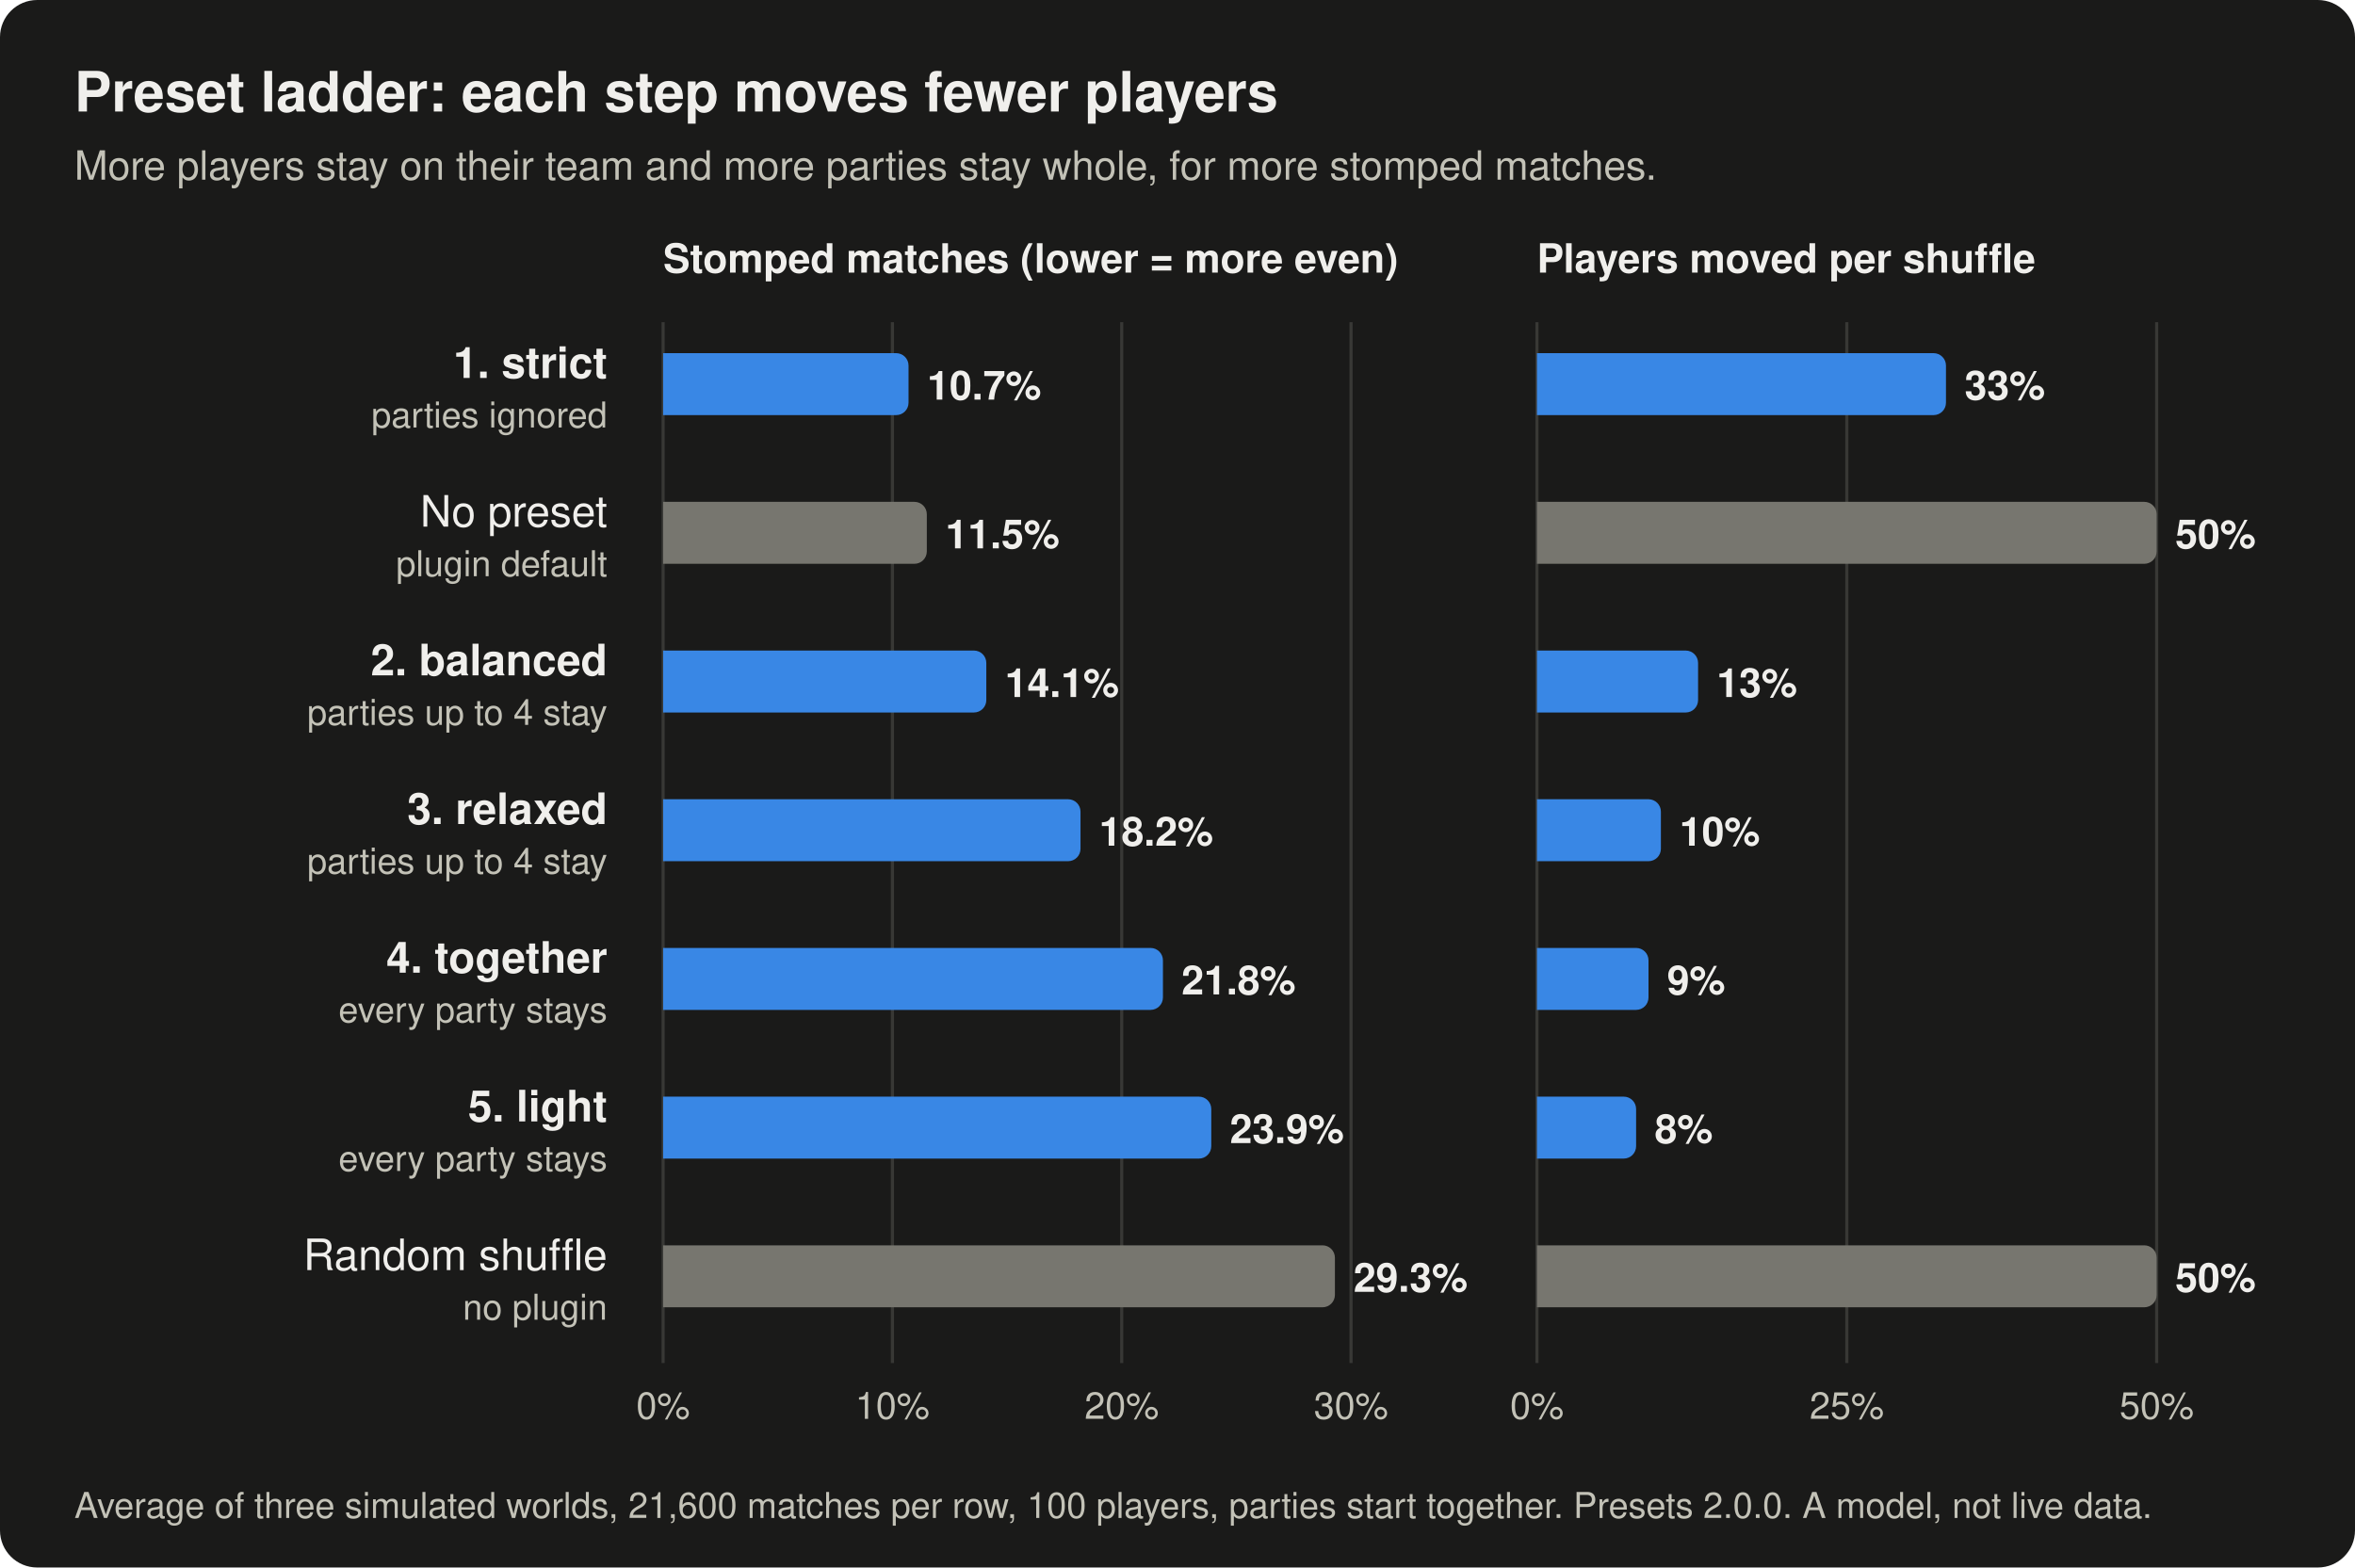
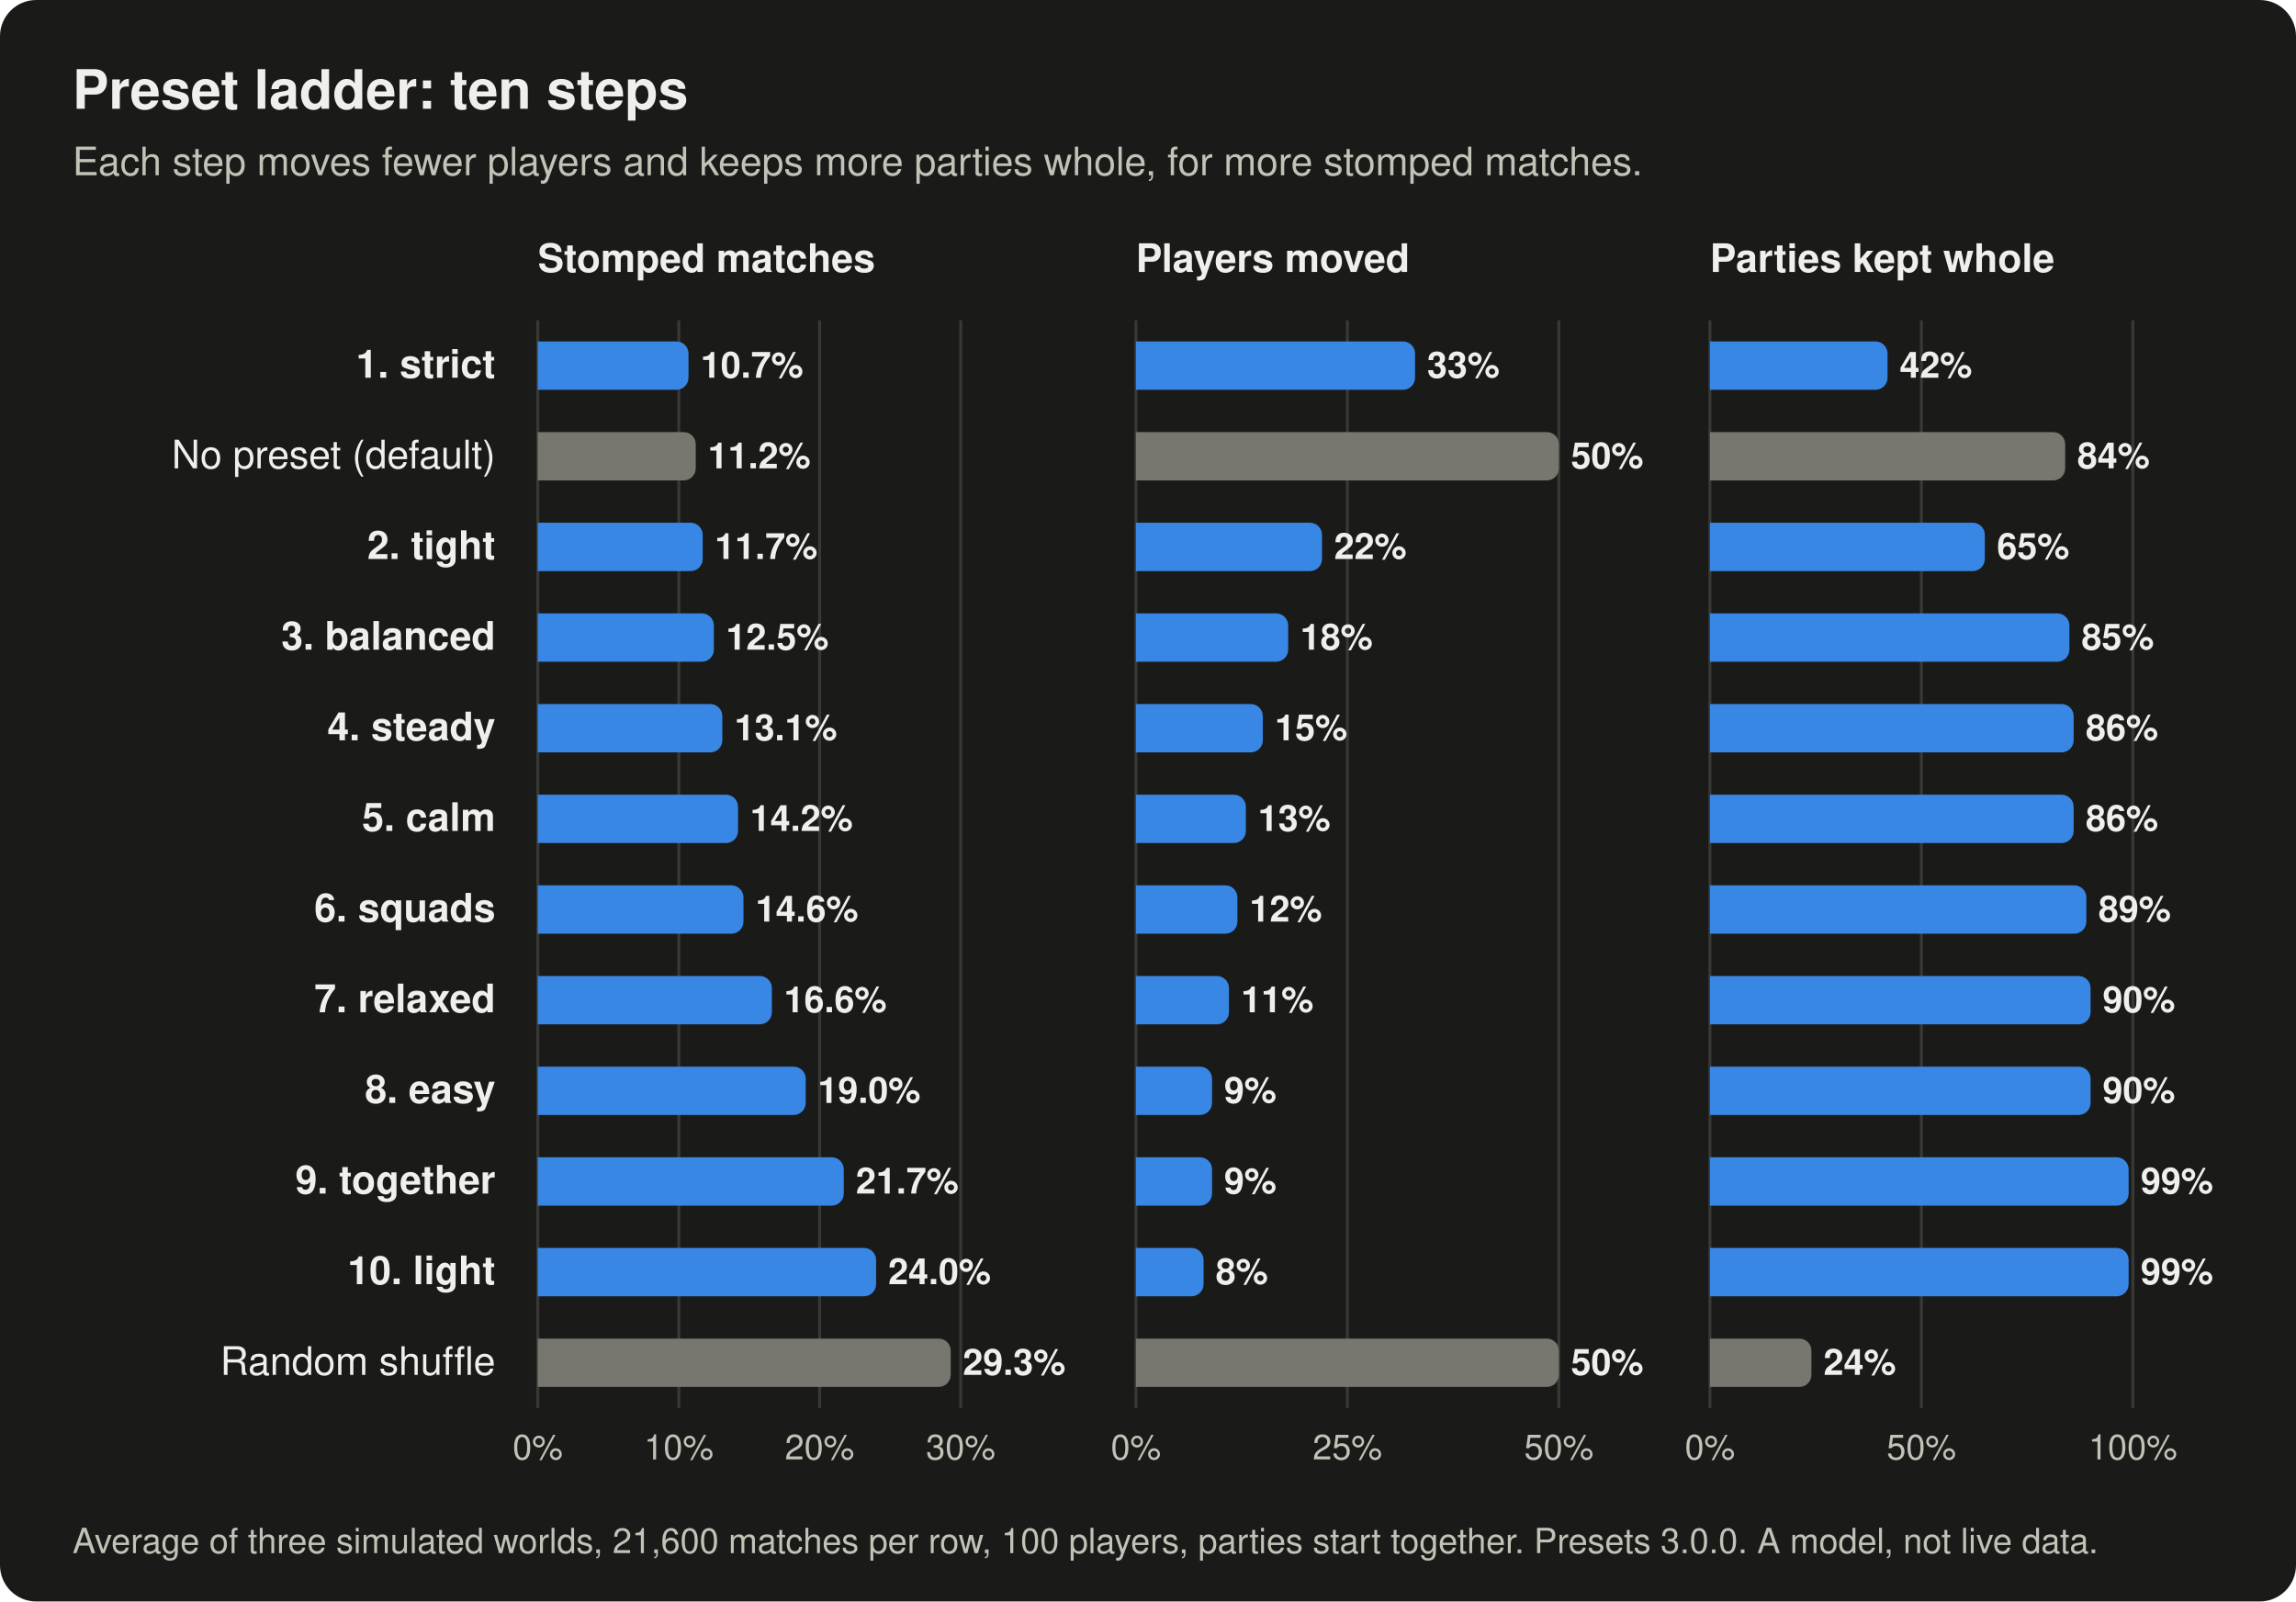
- <svg xmlns="http://www.w3.org/2000/svg" viewBox="0 0 760 506" width="760" height="506" role="img" aria-labelledby="t d" font-family="-apple-system, 'Segoe UI', Helvetica, Arial, sans-serif">
-   <rect width="760" height="506" rx="12" fill="#1a1a19" />
-   <text x="24" y="36" font-size="18" font-weight="600" fill="#f0efec">Preset ladder: each step moves fewer players</text>
-   <text x="24" y="58" font-size="13" fill="#c3c2b7">More players stay on their team and more parties stay whole, for more stomped matches.</text>
-   <text x="214.0" y="88" font-size="13" font-weight="600" fill="#f0efec">Stomped matches (lower = more even)</text>
-   <line x1="214.0" y1="104" x2="214.0" y2="440" stroke="#383835" stroke-width="1" />
-   <text x="214.0" y="458" font-size="12" text-anchor="middle" fill="#c3c2b7">0%</text>
-   <line x1="288.0" y1="104" x2="288.0" y2="440" stroke="#383835" stroke-width="1" />
-   <text x="288.0" y="458" font-size="12" text-anchor="middle" fill="#c3c2b7">10%</text>
-   <line x1="362.0" y1="104" x2="362.0" y2="440" stroke="#383835" stroke-width="1" />
-   <text x="362.0" y="458" font-size="12" text-anchor="middle" fill="#c3c2b7">20%</text>
-   <line x1="436.0" y1="104" x2="436.0" y2="440" stroke="#383835" stroke-width="1" />
-   <text x="436.0" y="458" font-size="12" text-anchor="middle" fill="#c3c2b7">30%</text>
-   <path d="M214.0 114 h75.2 a4 4 0 0 1 4 4 v12 a4 4 0 0 1 -4 4 h-75.2 z" fill="#3987e5" />
-   <text x="299.2" y="129" font-size="13" font-weight="600" fill="#f0efec">10.7%</text>
-   <path d="M214.0 162 h81.1 a4 4 0 0 1 4 4 v12 a4 4 0 0 1 -4 4 h-81.1 z" fill="#77766f" />
-   <text x="305.1" y="177" font-size="13" font-weight="600" fill="#f0efec">11.5%</text>
-   <path d="M214.0 210 h100.3 a4 4 0 0 1 4 4 v12 a4 4 0 0 1 -4 4 h-100.3 z" fill="#3987e5" />
-   <text x="324.3" y="225" font-size="13" font-weight="600" fill="#f0efec">14.1%</text>
-   <path d="M214.0 258 h130.7 a4 4 0 0 1 4 4 v12 a4 4 0 0 1 -4 4 h-130.7 z" fill="#3987e5" />
-   <text x="354.7" y="273" font-size="13" font-weight="600" fill="#f0efec">18.2%</text>
-   <path d="M214.0 306 h157.3 a4 4 0 0 1 4 4 v12 a4 4 0 0 1 -4 4 h-157.3 z" fill="#3987e5" />
-   <text x="381.3" y="321" font-size="13" font-weight="600" fill="#f0efec">21.8%</text>
-   <path d="M214.0 354 h172.9 a4 4 0 0 1 4 4 v12 a4 4 0 0 1 -4 4 h-172.9 z" fill="#3987e5" />
-   <text x="396.9" y="369" font-size="13" font-weight="600" fill="#f0efec">23.9%</text>
-   <path d="M214.0 402 h212.8 a4 4 0 0 1 4 4 v12 a4 4 0 0 1 -4 4 h-212.8 z" fill="#77766f" />
-   <text x="436.8" y="417" font-size="13" font-weight="600" fill="#f0efec">29.3%</text>
-   <text x="496.0" y="88" font-size="13" font-weight="600" fill="#f0efec">Players moved per shuffle</text>
-   <line x1="496.0" y1="104" x2="496.0" y2="440" stroke="#383835" stroke-width="1" />
-   <text x="496.0" y="458" font-size="12" text-anchor="middle" fill="#c3c2b7">0%</text>
-   <line x1="596.0" y1="104" x2="596.0" y2="440" stroke="#383835" stroke-width="1" />
-   <text x="596.0" y="458" font-size="12" text-anchor="middle" fill="#c3c2b7">25%</text>
-   <line x1="696.0" y1="104" x2="696.0" y2="440" stroke="#383835" stroke-width="1" />
-   <text x="696.0" y="458" font-size="12" text-anchor="middle" fill="#c3c2b7">50%</text>
-   <path d="M496.0 114 h128.0 a4 4 0 0 1 4 4 v12 a4 4 0 0 1 -4 4 h-128.0 z" fill="#3987e5" />
-   <text x="634.0" y="129" font-size="13" font-weight="600" fill="#f0efec">33%</text>
-   <path d="M496.0 162 h196.0 a4 4 0 0 1 4 4 v12 a4 4 0 0 1 -4 4 h-196.0 z" fill="#77766f" />
-   <text x="702.0" y="177" font-size="13" font-weight="600" fill="#f0efec">50%</text>
-   <path d="M496.0 210 h48.0 a4 4 0 0 1 4 4 v12 a4 4 0 0 1 -4 4 h-48.0 z" fill="#3987e5" />
-   <text x="554.0" y="225" font-size="13" font-weight="600" fill="#f0efec">13%</text>
-   <path d="M496.0 258 h36.0 a4 4 0 0 1 4 4 v12 a4 4 0 0 1 -4 4 h-36.0 z" fill="#3987e5" />
-   <text x="542.0" y="273" font-size="13" font-weight="600" fill="#f0efec">10%</text>
-   <path d="M496.0 306 h32.0 a4 4 0 0 1 4 4 v12 a4 4 0 0 1 -4 4 h-32.0 z" fill="#3987e5" />
-   <text x="538.0" y="321" font-size="13" font-weight="600" fill="#f0efec">9%</text>
-   <path d="M496.0 354 h28.0 a4 4 0 0 1 4 4 v12 a4 4 0 0 1 -4 4 h-28.0 z" fill="#3987e5" />
-   <text x="534.0" y="369" font-size="13" font-weight="600" fill="#f0efec">8%</text>
-   <path d="M496.0 402 h196.0 a4 4 0 0 1 4 4 v12 a4 4 0 0 1 -4 4 h-196.0 z" fill="#77766f" />
-   <text x="702.0" y="417" font-size="13" font-weight="600" fill="#f0efec">50%</text>
-   <text x="196" y="122" font-size="14" font-weight="600" text-anchor="end" fill="#f0efec">1. strict</text>
-   <text x="196" y="138" font-size="11.5" text-anchor="end" fill="#c3c2b7">parties ignored</text>
-   <text x="196" y="170" font-size="14" font-weight="400" text-anchor="end" fill="#f0efec">No preset</text>
-   <text x="196" y="186" font-size="11.5" text-anchor="end" fill="#c3c2b7">plugin default</text>
-   <text x="196" y="218" font-size="14" font-weight="600" text-anchor="end" fill="#f0efec">2. balanced</text>
-   <text x="196" y="234" font-size="11.5" text-anchor="end" fill="#c3c2b7">parties up to 4 stay</text>
-   <text x="196" y="266" font-size="14" font-weight="600" text-anchor="end" fill="#f0efec">3. relaxed</text>
-   <text x="196" y="282" font-size="11.5" text-anchor="end" fill="#c3c2b7">parties up to 4 stay</text>
-   <text x="196" y="314" font-size="14" font-weight="600" text-anchor="end" fill="#f0efec">4. together</text>
-   <text x="196" y="330" font-size="11.5" text-anchor="end" fill="#c3c2b7">every party stays</text>
-   <text x="196" y="362" font-size="14" font-weight="600" text-anchor="end" fill="#f0efec">5. light</text>
-   <text x="196" y="378" font-size="11.5" text-anchor="end" fill="#c3c2b7">every party stays</text>
-   <text x="196" y="410" font-size="14" font-weight="400" text-anchor="end" fill="#f0efec">Random shuffle</text>
-   <text x="196" y="426" font-size="11.5" text-anchor="end" fill="#c3c2b7">no plugin</text>
-   <text x="24" y="490" font-size="11.5" fill="#c3c2b7">Average of three simulated worlds, 21,600 matches per row, 100 players, parties start together. Presets 2.0.0. A model, not live data.</text>
+ <svg xmlns="http://www.w3.org/2000/svg" viewBox="0 0 760 530" width="760" height="530" role="img" aria-labelledby="t d" font-family="-apple-system, 'Segoe UI', Helvetica, Arial, sans-serif">
+   <rect width="760" height="530" rx="12" fill="#1a1a19" />
+   <text x="24" y="36" font-size="18" font-weight="600" fill="#f0efec">Preset ladder: ten steps</text>
+   <text x="24" y="58" font-size="13" fill="#c3c2b7">Each step moves fewer players and keeps more parties whole, for more stomped matches.</text>
+   <text x="178.0" y="90" font-size="13" font-weight="600" fill="#f0efec">Stomped matches</text>
+   <line x1="178.0" y1="106" x2="178.0" y2="466" stroke="#383835" stroke-width="1" />
+   <text x="178.0" y="483" font-size="11.5" text-anchor="middle" fill="#c3c2b7">0%</text>
+   <line x1="224.7" y1="106" x2="224.7" y2="466" stroke="#383835" stroke-width="1" />
+   <text x="224.7" y="483" font-size="11.5" text-anchor="middle" fill="#c3c2b7">10%</text>
+   <line x1="271.3" y1="106" x2="271.3" y2="466" stroke="#383835" stroke-width="1" />
+   <text x="271.3" y="483" font-size="11.5" text-anchor="middle" fill="#c3c2b7">20%</text>
+   <line x1="318.0" y1="106" x2="318.0" y2="466" stroke="#383835" stroke-width="1" />
+   <text x="318.0" y="483" font-size="11.5" text-anchor="middle" fill="#c3c2b7">30%</text>
+   <path d="M178.0 113 h45.9 a4 4 0 0 1 4 4 v8 a4 4 0 0 1 -4 4 h-45.9 z" fill="#3987e5" />
+   <text x="231.9" y="125" font-size="12" font-weight="600" fill="#f0efec">10.7%</text>
+   <path d="M178.0 143 h48.3 a4 4 0 0 1 4 4 v8 a4 4 0 0 1 -4 4 h-48.3 z" fill="#77766f" />
+   <text x="234.3" y="155" font-size="12" font-weight="600" fill="#f0efec">11.2%</text>
+   <path d="M178.0 173 h50.6 a4 4 0 0 1 4 4 v8 a4 4 0 0 1 -4 4 h-50.6 z" fill="#3987e5" />
+   <text x="236.6" y="185" font-size="12" font-weight="600" fill="#f0efec">11.7%</text>
+   <path d="M178.0 203 h54.3 a4 4 0 0 1 4 4 v8 a4 4 0 0 1 -4 4 h-54.3 z" fill="#3987e5" />
+   <text x="240.3" y="215" font-size="12" font-weight="600" fill="#f0efec">12.5%</text>
+   <path d="M178.0 233 h57.1 a4 4 0 0 1 4 4 v8 a4 4 0 0 1 -4 4 h-57.1 z" fill="#3987e5" />
+   <text x="243.1" y="245" font-size="12" font-weight="600" fill="#f0efec">13.1%</text>
+   <path d="M178.0 263 h62.3 a4 4 0 0 1 4 4 v8 a4 4 0 0 1 -4 4 h-62.3 z" fill="#3987e5" />
+   <text x="248.3" y="275" font-size="12" font-weight="600" fill="#f0efec">14.2%</text>
+   <path d="M178.0 293 h64.1 a4 4 0 0 1 4 4 v8 a4 4 0 0 1 -4 4 h-64.1 z" fill="#3987e5" />
+   <text x="250.1" y="305" font-size="12" font-weight="600" fill="#f0efec">14.6%</text>
+   <path d="M178.0 323 h73.5 a4 4 0 0 1 4 4 v8 a4 4 0 0 1 -4 4 h-73.5 z" fill="#3987e5" />
+   <text x="259.5" y="335" font-size="12" font-weight="600" fill="#f0efec">16.6%</text>
+   <path d="M178.0 353 h84.7 a4 4 0 0 1 4 4 v8 a4 4 0 0 1 -4 4 h-84.7 z" fill="#3987e5" />
+   <text x="270.7" y="365" font-size="12" font-weight="600" fill="#f0efec">19.0%</text>
+   <path d="M178.0 383 h97.3 a4 4 0 0 1 4 4 v8 a4 4 0 0 1 -4 4 h-97.3 z" fill="#3987e5" />
+   <text x="283.3" y="395" font-size="12" font-weight="600" fill="#f0efec">21.7%</text>
+   <path d="M178.0 413 h108.0 a4 4 0 0 1 4 4 v8 a4 4 0 0 1 -4 4 h-108.0 z" fill="#3987e5" />
+   <text x="294.0" y="425" font-size="12" font-weight="600" fill="#f0efec">24.0%</text>
+   <path d="M178.0 443 h132.7 a4 4 0 0 1 4 4 v8 a4 4 0 0 1 -4 4 h-132.7 z" fill="#77766f" />
+   <text x="318.7" y="455" font-size="12" font-weight="600" fill="#f0efec">29.3%</text>
+   <text x="376.0" y="90" font-size="13" font-weight="600" fill="#f0efec">Players moved</text>
+   <line x1="376.0" y1="106" x2="376.0" y2="466" stroke="#383835" stroke-width="1" />
+   <text x="376.0" y="483" font-size="11.5" text-anchor="middle" fill="#c3c2b7">0%</text>
+   <line x1="446.0" y1="106" x2="446.0" y2="466" stroke="#383835" stroke-width="1" />
+   <text x="446.0" y="483" font-size="11.5" text-anchor="middle" fill="#c3c2b7">25%</text>
+   <line x1="516.0" y1="106" x2="516.0" y2="466" stroke="#383835" stroke-width="1" />
+   <text x="516.0" y="483" font-size="11.5" text-anchor="middle" fill="#c3c2b7">50%</text>
+   <path d="M376.0 113 h88.4 a4 4 0 0 1 4 4 v8 a4 4 0 0 1 -4 4 h-88.4 z" fill="#3987e5" />
+   <text x="472.4" y="125" font-size="12" font-weight="600" fill="#f0efec">33%</text>
+   <path d="M376.0 143 h136.0 a4 4 0 0 1 4 4 v8 a4 4 0 0 1 -4 4 h-136.0 z" fill="#77766f" />
+   <text x="520.0" y="155" font-size="12" font-weight="600" fill="#f0efec">50%</text>
+   <path d="M376.0 173 h57.6 a4 4 0 0 1 4 4 v8 a4 4 0 0 1 -4 4 h-57.6 z" fill="#3987e5" />
+   <text x="441.6" y="185" font-size="12" font-weight="600" fill="#f0efec">22%</text>
+   <path d="M376.0 203 h46.4 a4 4 0 0 1 4 4 v8 a4 4 0 0 1 -4 4 h-46.4 z" fill="#3987e5" />
+   <text x="430.4" y="215" font-size="12" font-weight="600" fill="#f0efec">18%</text>
+   <path d="M376.0 233 h38.0 a4 4 0 0 1 4 4 v8 a4 4 0 0 1 -4 4 h-38.0 z" fill="#3987e5" />
+   <text x="422.0" y="245" font-size="12" font-weight="600" fill="#f0efec">15%</text>
+   <path d="M376.0 263 h32.4 a4 4 0 0 1 4 4 v8 a4 4 0 0 1 -4 4 h-32.4 z" fill="#3987e5" />
+   <text x="416.4" y="275" font-size="12" font-weight="600" fill="#f0efec">13%</text>
+   <path d="M376.0 293 h29.6 a4 4 0 0 1 4 4 v8 a4 4 0 0 1 -4 4 h-29.6 z" fill="#3987e5" />
+   <text x="413.6" y="305" font-size="12" font-weight="600" fill="#f0efec">12%</text>
+   <path d="M376.0 323 h26.8 a4 4 0 0 1 4 4 v8 a4 4 0 0 1 -4 4 h-26.8 z" fill="#3987e5" />
+   <text x="410.8" y="335" font-size="12" font-weight="600" fill="#f0efec">11%</text>
+   <path d="M376.0 353 h21.2 a4 4 0 0 1 4 4 v8 a4 4 0 0 1 -4 4 h-21.2 z" fill="#3987e5" />
+   <text x="405.2" y="365" font-size="12" font-weight="600" fill="#f0efec">9%</text>
+   <path d="M376.0 383 h21.2 a4 4 0 0 1 4 4 v8 a4 4 0 0 1 -4 4 h-21.2 z" fill="#3987e5" />
+   <text x="405.2" y="395" font-size="12" font-weight="600" fill="#f0efec">9%</text>
+   <path d="M376.0 413 h18.4 a4 4 0 0 1 4 4 v8 a4 4 0 0 1 -4 4 h-18.4 z" fill="#3987e5" />
+   <text x="402.4" y="425" font-size="12" font-weight="600" fill="#f0efec">8%</text>
+   <path d="M376.0 443 h136.0 a4 4 0 0 1 4 4 v8 a4 4 0 0 1 -4 4 h-136.0 z" fill="#77766f" />
+   <text x="520.0" y="455" font-size="12" font-weight="600" fill="#f0efec">50%</text>
+   <text x="566.0" y="90" font-size="13" font-weight="600" fill="#f0efec">Parties kept whole</text>
+   <line x1="566.0" y1="106" x2="566.0" y2="466" stroke="#383835" stroke-width="1" />
+   <text x="566.0" y="483" font-size="11.5" text-anchor="middle" fill="#c3c2b7">0%</text>
+   <line x1="636.0" y1="106" x2="636.0" y2="466" stroke="#383835" stroke-width="1" />
+   <text x="636.0" y="483" font-size="11.5" text-anchor="middle" fill="#c3c2b7">50%</text>
+   <line x1="706.0" y1="106" x2="706.0" y2="466" stroke="#383835" stroke-width="1" />
+   <text x="706.0" y="483" font-size="11.5" text-anchor="middle" fill="#c3c2b7">100%</text>
+   <path d="M566.0 113 h54.8 a4 4 0 0 1 4 4 v8 a4 4 0 0 1 -4 4 h-54.8 z" fill="#3987e5" />
+   <text x="628.8" y="125" font-size="12" font-weight="600" fill="#f0efec">42%</text>
+   <path d="M566.0 143 h113.6 a4 4 0 0 1 4 4 v8 a4 4 0 0 1 -4 4 h-113.6 z" fill="#77766f" />
+   <text x="687.6" y="155" font-size="12" font-weight="600" fill="#f0efec">84%</text>
+   <path d="M566.0 173 h87.0 a4 4 0 0 1 4 4 v8 a4 4 0 0 1 -4 4 h-87.0 z" fill="#3987e5" />
+   <text x="661.0" y="185" font-size="12" font-weight="600" fill="#f0efec">65%</text>
+   <path d="M566.0 203 h115.0 a4 4 0 0 1 4 4 v8 a4 4 0 0 1 -4 4 h-115.0 z" fill="#3987e5" />
+   <text x="689.0" y="215" font-size="12" font-weight="600" fill="#f0efec">85%</text>
+   <path d="M566.0 233 h116.4 a4 4 0 0 1 4 4 v8 a4 4 0 0 1 -4 4 h-116.4 z" fill="#3987e5" />
+   <text x="690.4" y="245" font-size="12" font-weight="600" fill="#f0efec">86%</text>
+   <path d="M566.0 263 h116.4 a4 4 0 0 1 4 4 v8 a4 4 0 0 1 -4 4 h-116.4 z" fill="#3987e5" />
+   <text x="690.4" y="275" font-size="12" font-weight="600" fill="#f0efec">86%</text>
+   <path d="M566.0 293 h120.6 a4 4 0 0 1 4 4 v8 a4 4 0 0 1 -4 4 h-120.6 z" fill="#3987e5" />
+   <text x="694.6" y="305" font-size="12" font-weight="600" fill="#f0efec">89%</text>
+   <path d="M566.0 323 h122.0 a4 4 0 0 1 4 4 v8 a4 4 0 0 1 -4 4 h-122.0 z" fill="#3987e5" />
+   <text x="696.0" y="335" font-size="12" font-weight="600" fill="#f0efec">90%</text>
+   <path d="M566.0 353 h122.0 a4 4 0 0 1 4 4 v8 a4 4 0 0 1 -4 4 h-122.0 z" fill="#3987e5" />
+   <text x="696.0" y="365" font-size="12" font-weight="600" fill="#f0efec">90%</text>
+   <path d="M566.0 383 h134.6 a4 4 0 0 1 4 4 v8 a4 4 0 0 1 -4 4 h-134.6 z" fill="#3987e5" />
+   <text x="708.6" y="395" font-size="12" font-weight="600" fill="#f0efec">99%</text>
+   <path d="M566.0 413 h134.6 a4 4 0 0 1 4 4 v8 a4 4 0 0 1 -4 4 h-134.6 z" fill="#3987e5" />
+   <text x="708.6" y="425" font-size="12" font-weight="600" fill="#f0efec">99%</text>
+   <path d="M566.0 443 h29.6 a4 4 0 0 1 4 4 v8 a4 4 0 0 1 -4 4 h-29.6 z" fill="#77766f" />
+   <text x="603.6" y="455" font-size="12" font-weight="600" fill="#f0efec">24%</text>
+   <text x="164" y="125" font-size="13" font-weight="600" text-anchor="end" fill="#f0efec">1. strict</text>
+   <text x="164" y="155" font-size="13" font-weight="400" text-anchor="end" fill="#f0efec">No preset (default)</text>
+   <text x="164" y="185" font-size="13" font-weight="600" text-anchor="end" fill="#f0efec">2. tight</text>
+   <text x="164" y="215" font-size="13" font-weight="600" text-anchor="end" fill="#f0efec">3. balanced</text>
+   <text x="164" y="245" font-size="13" font-weight="600" text-anchor="end" fill="#f0efec">4. steady</text>
+   <text x="164" y="275" font-size="13" font-weight="600" text-anchor="end" fill="#f0efec">5. calm</text>
+   <text x="164" y="305" font-size="13" font-weight="600" text-anchor="end" fill="#f0efec">6. squads</text>
+   <text x="164" y="335" font-size="13" font-weight="600" text-anchor="end" fill="#f0efec">7. relaxed</text>
+   <text x="164" y="365" font-size="13" font-weight="600" text-anchor="end" fill="#f0efec">8. easy</text>
+   <text x="164" y="395" font-size="13" font-weight="600" text-anchor="end" fill="#f0efec">9. together</text>
+   <text x="164" y="425" font-size="13" font-weight="600" text-anchor="end" fill="#f0efec">10. light</text>
+   <text x="164" y="455" font-size="13" font-weight="400" text-anchor="end" fill="#f0efec">Random shuffle</text>
+   <text x="24" y="514" font-size="11.5" fill="#c3c2b7">Average of three simulated worlds, 21,600 matches per row, 100 players, parties start together. Presets 3.0.0. A model, not live data.</text>
</svg>
